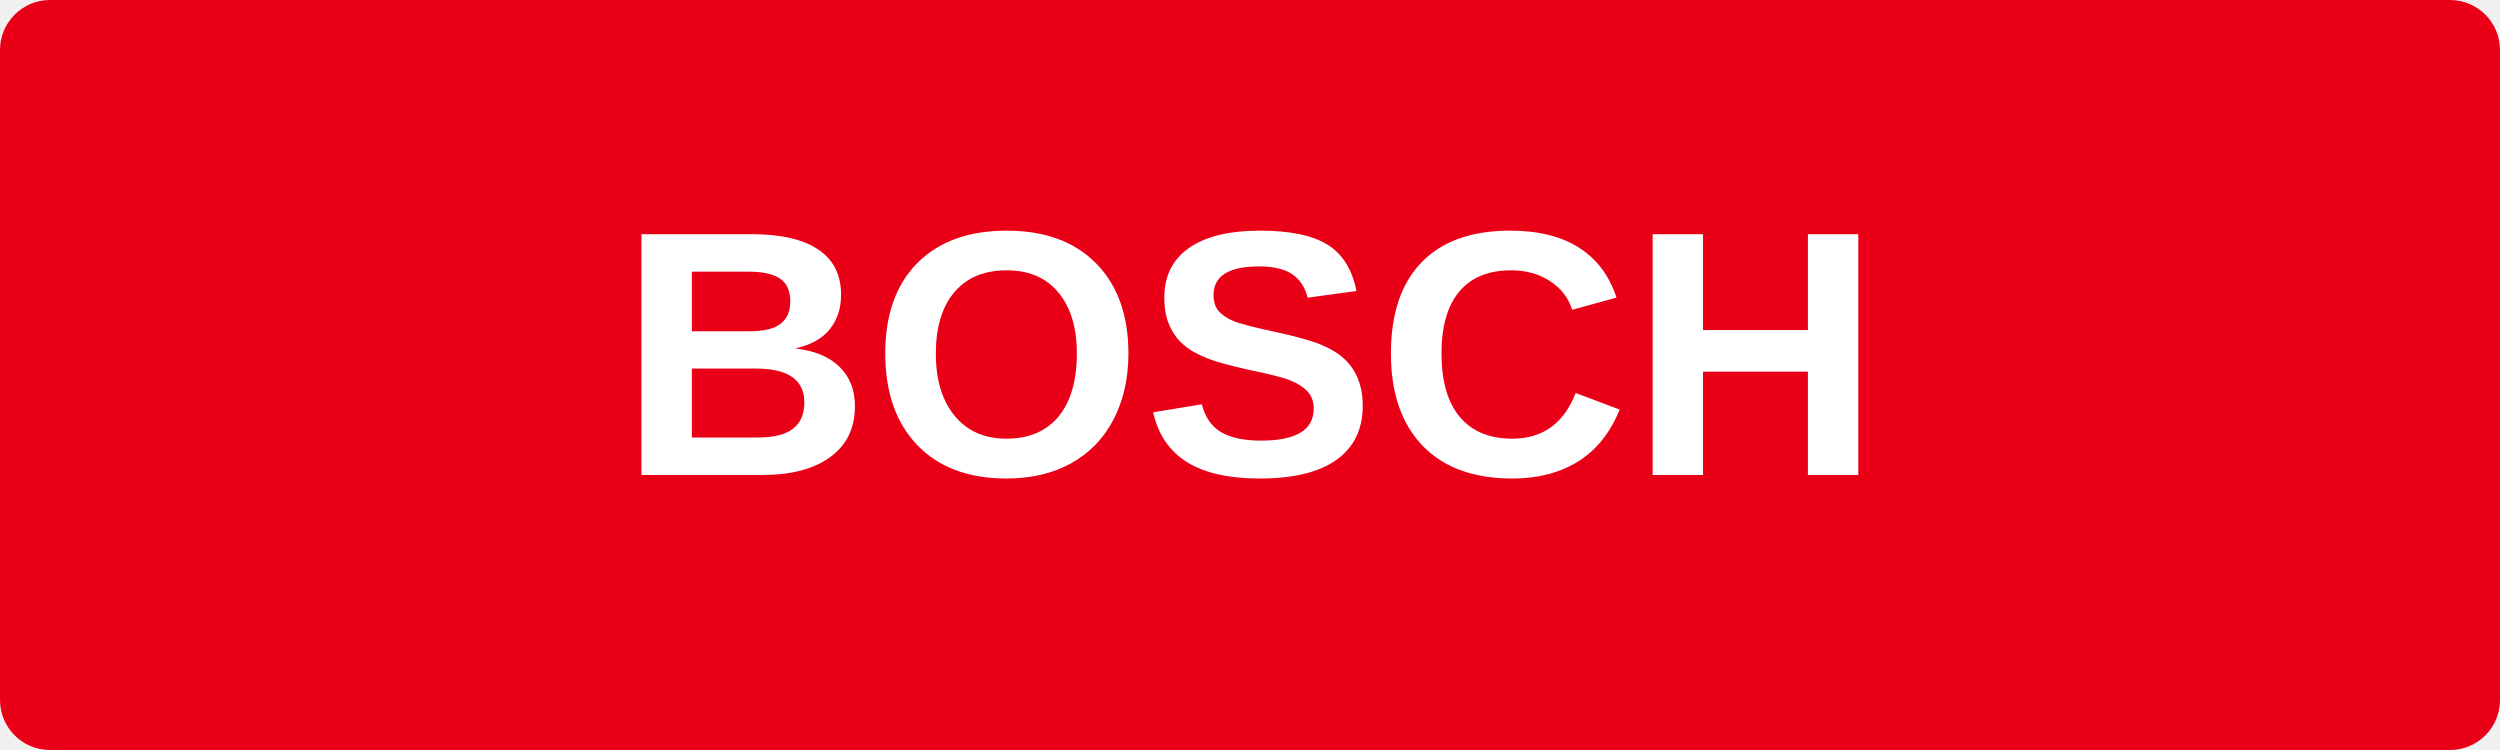
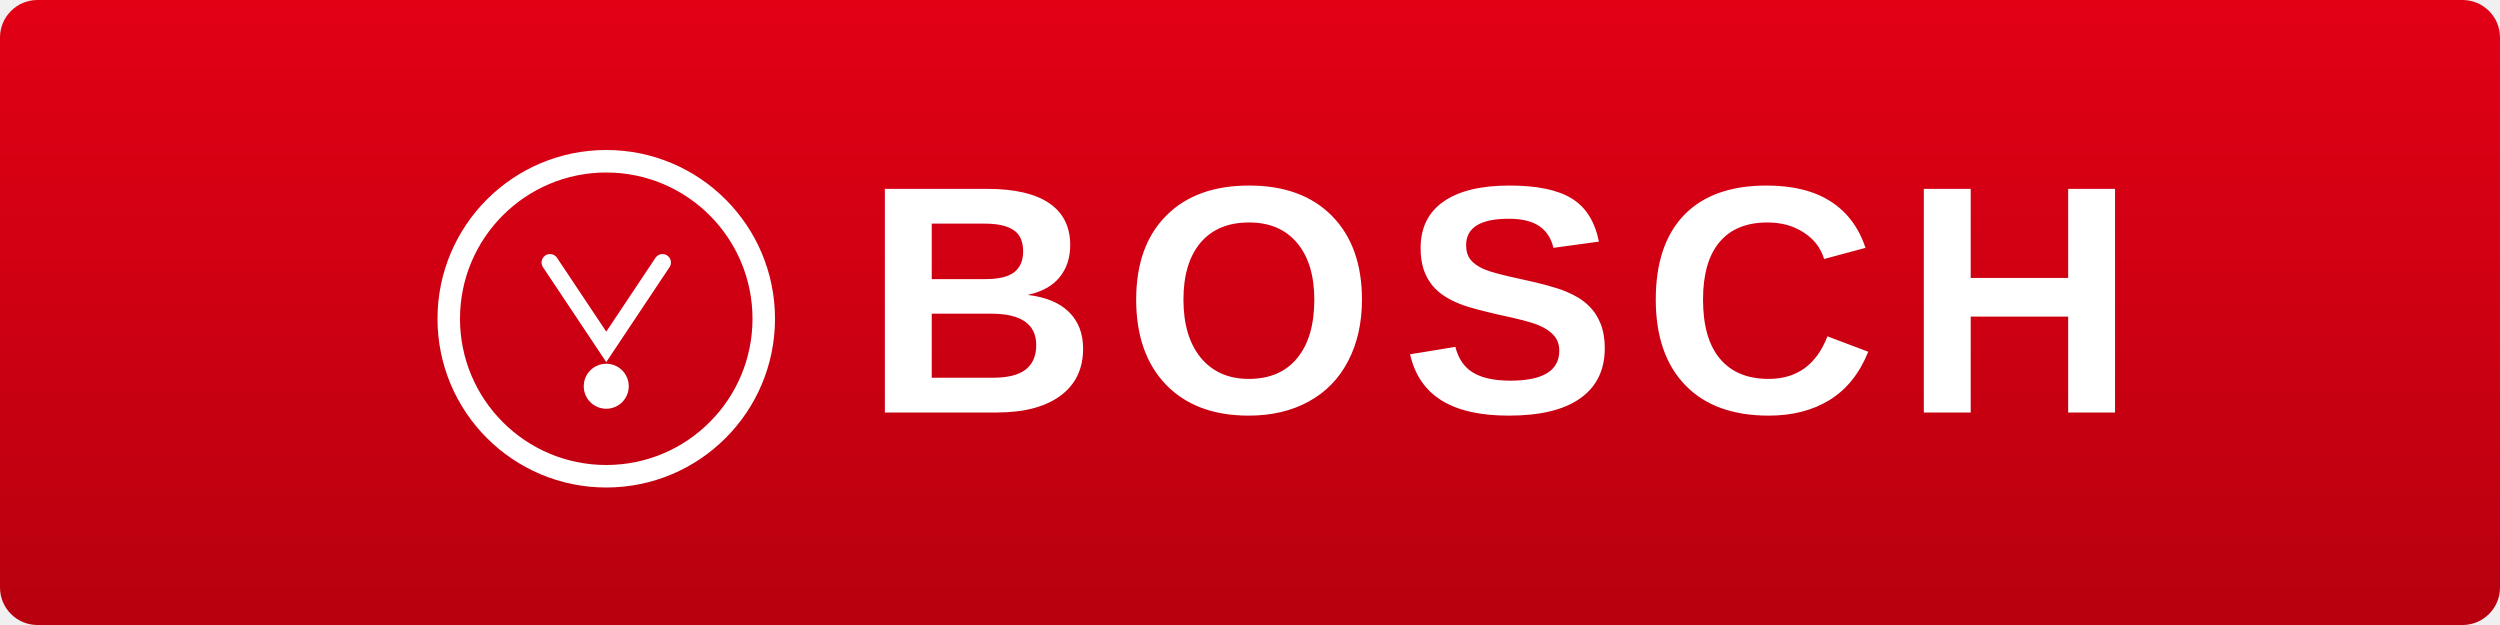
- <svg xmlns="http://www.w3.org/2000/svg" width="200" height="60" viewBox="0 0 200 60">
-   <rect width="200" height="60" fill="#EA0016" rx="4" />
-   <text x="100" y="38" font-family="Arial, sans-serif" font-size="28" font-weight="bold" fill="white" text-anchor="middle">BOSCH</text>
+ <svg xmlns="http://www.w3.org/2000/svg" viewBox="0 0 200 50">
+   <defs>
+     <linearGradient id="bosch-grad" x1="0%" y1="0%" x2="0%" y2="100%">
+       <stop offset="0%" style="stop-color:#E20015" />
+       <stop offset="100%" style="stop-color:#B8000F" />
+     </linearGradient>
+   </defs>
+   <rect width="200" height="50" fill="url(#bosch-grad)" rx="3" />
+   <g transform="translate(35, 12) scale(0.45)">
+     <circle cx="30" cy="30" r="28" fill="none" stroke="white" stroke-width="4" />
+     <path d="M20 20 L30 35 L40 20" fill="none" stroke="white" stroke-width="3" stroke-linecap="round" />
+     <circle cx="30" cy="42" r="4" fill="white" />
+   </g>
+   <text x="120" y="33" font-family="'Helvetica Neue', Arial, sans-serif" font-size="26" font-weight="700" fill="white" text-anchor="middle" letter-spacing="2">BOSCH</text>
</svg>
